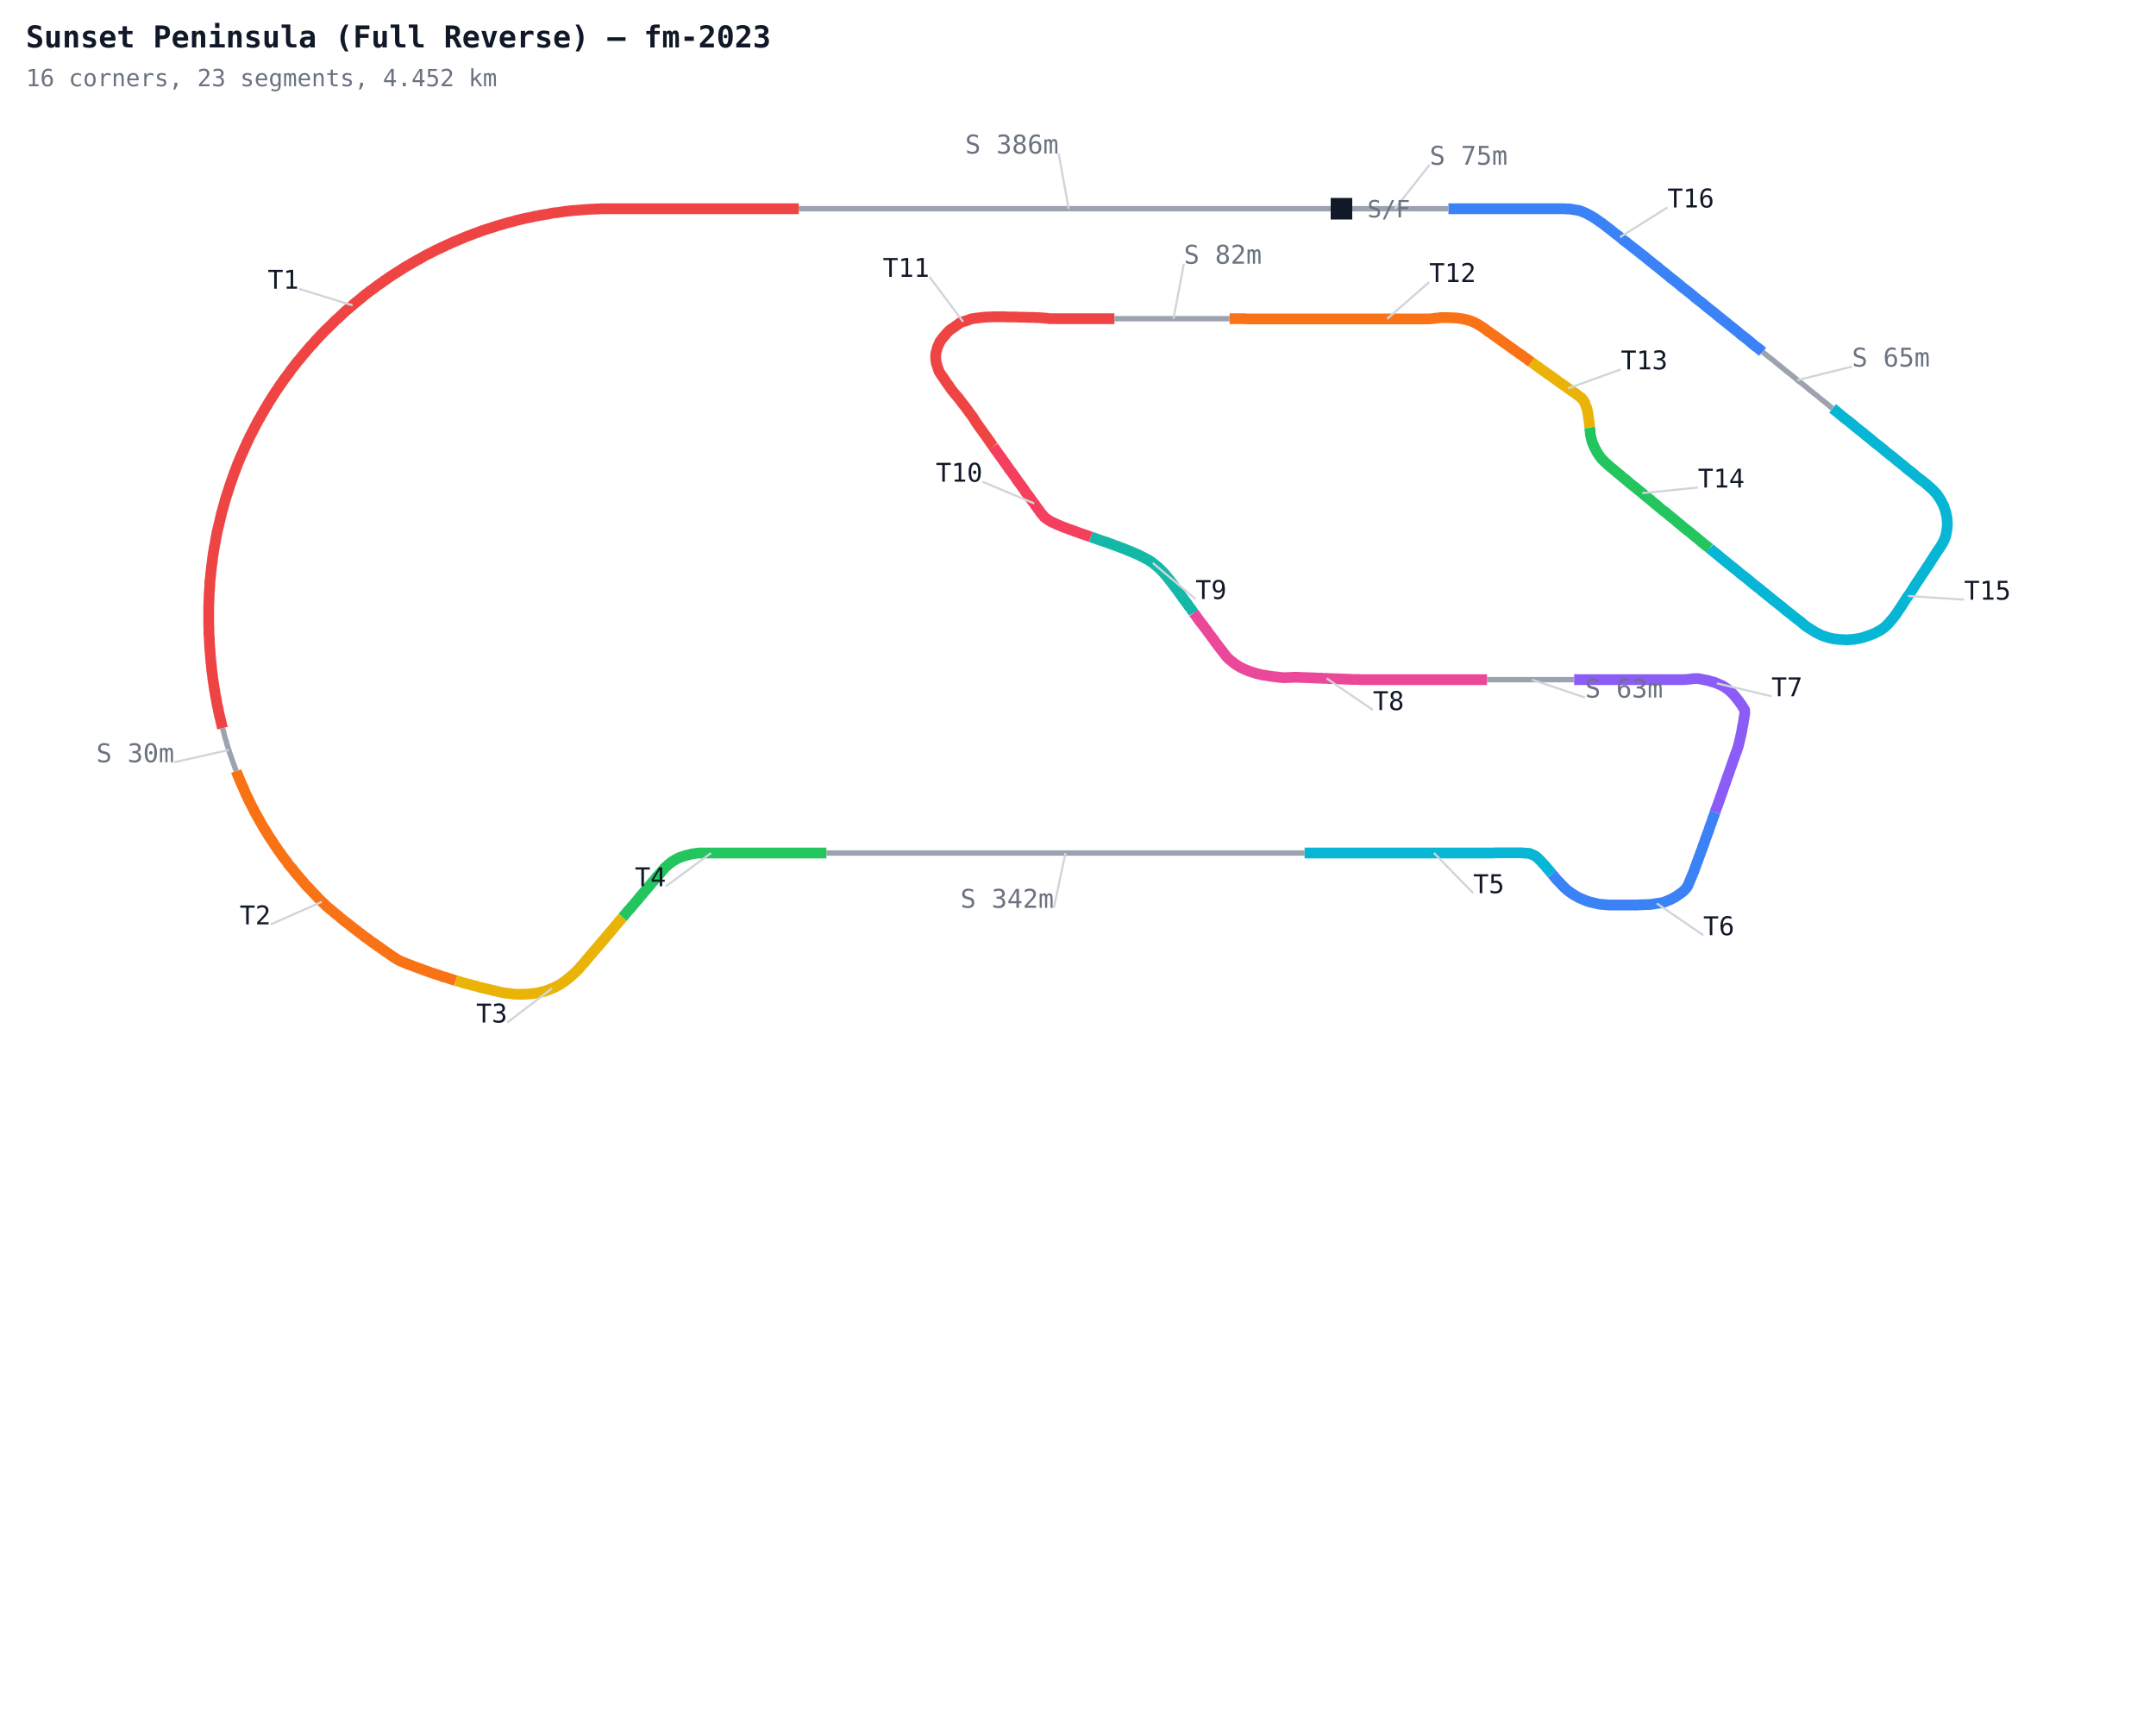
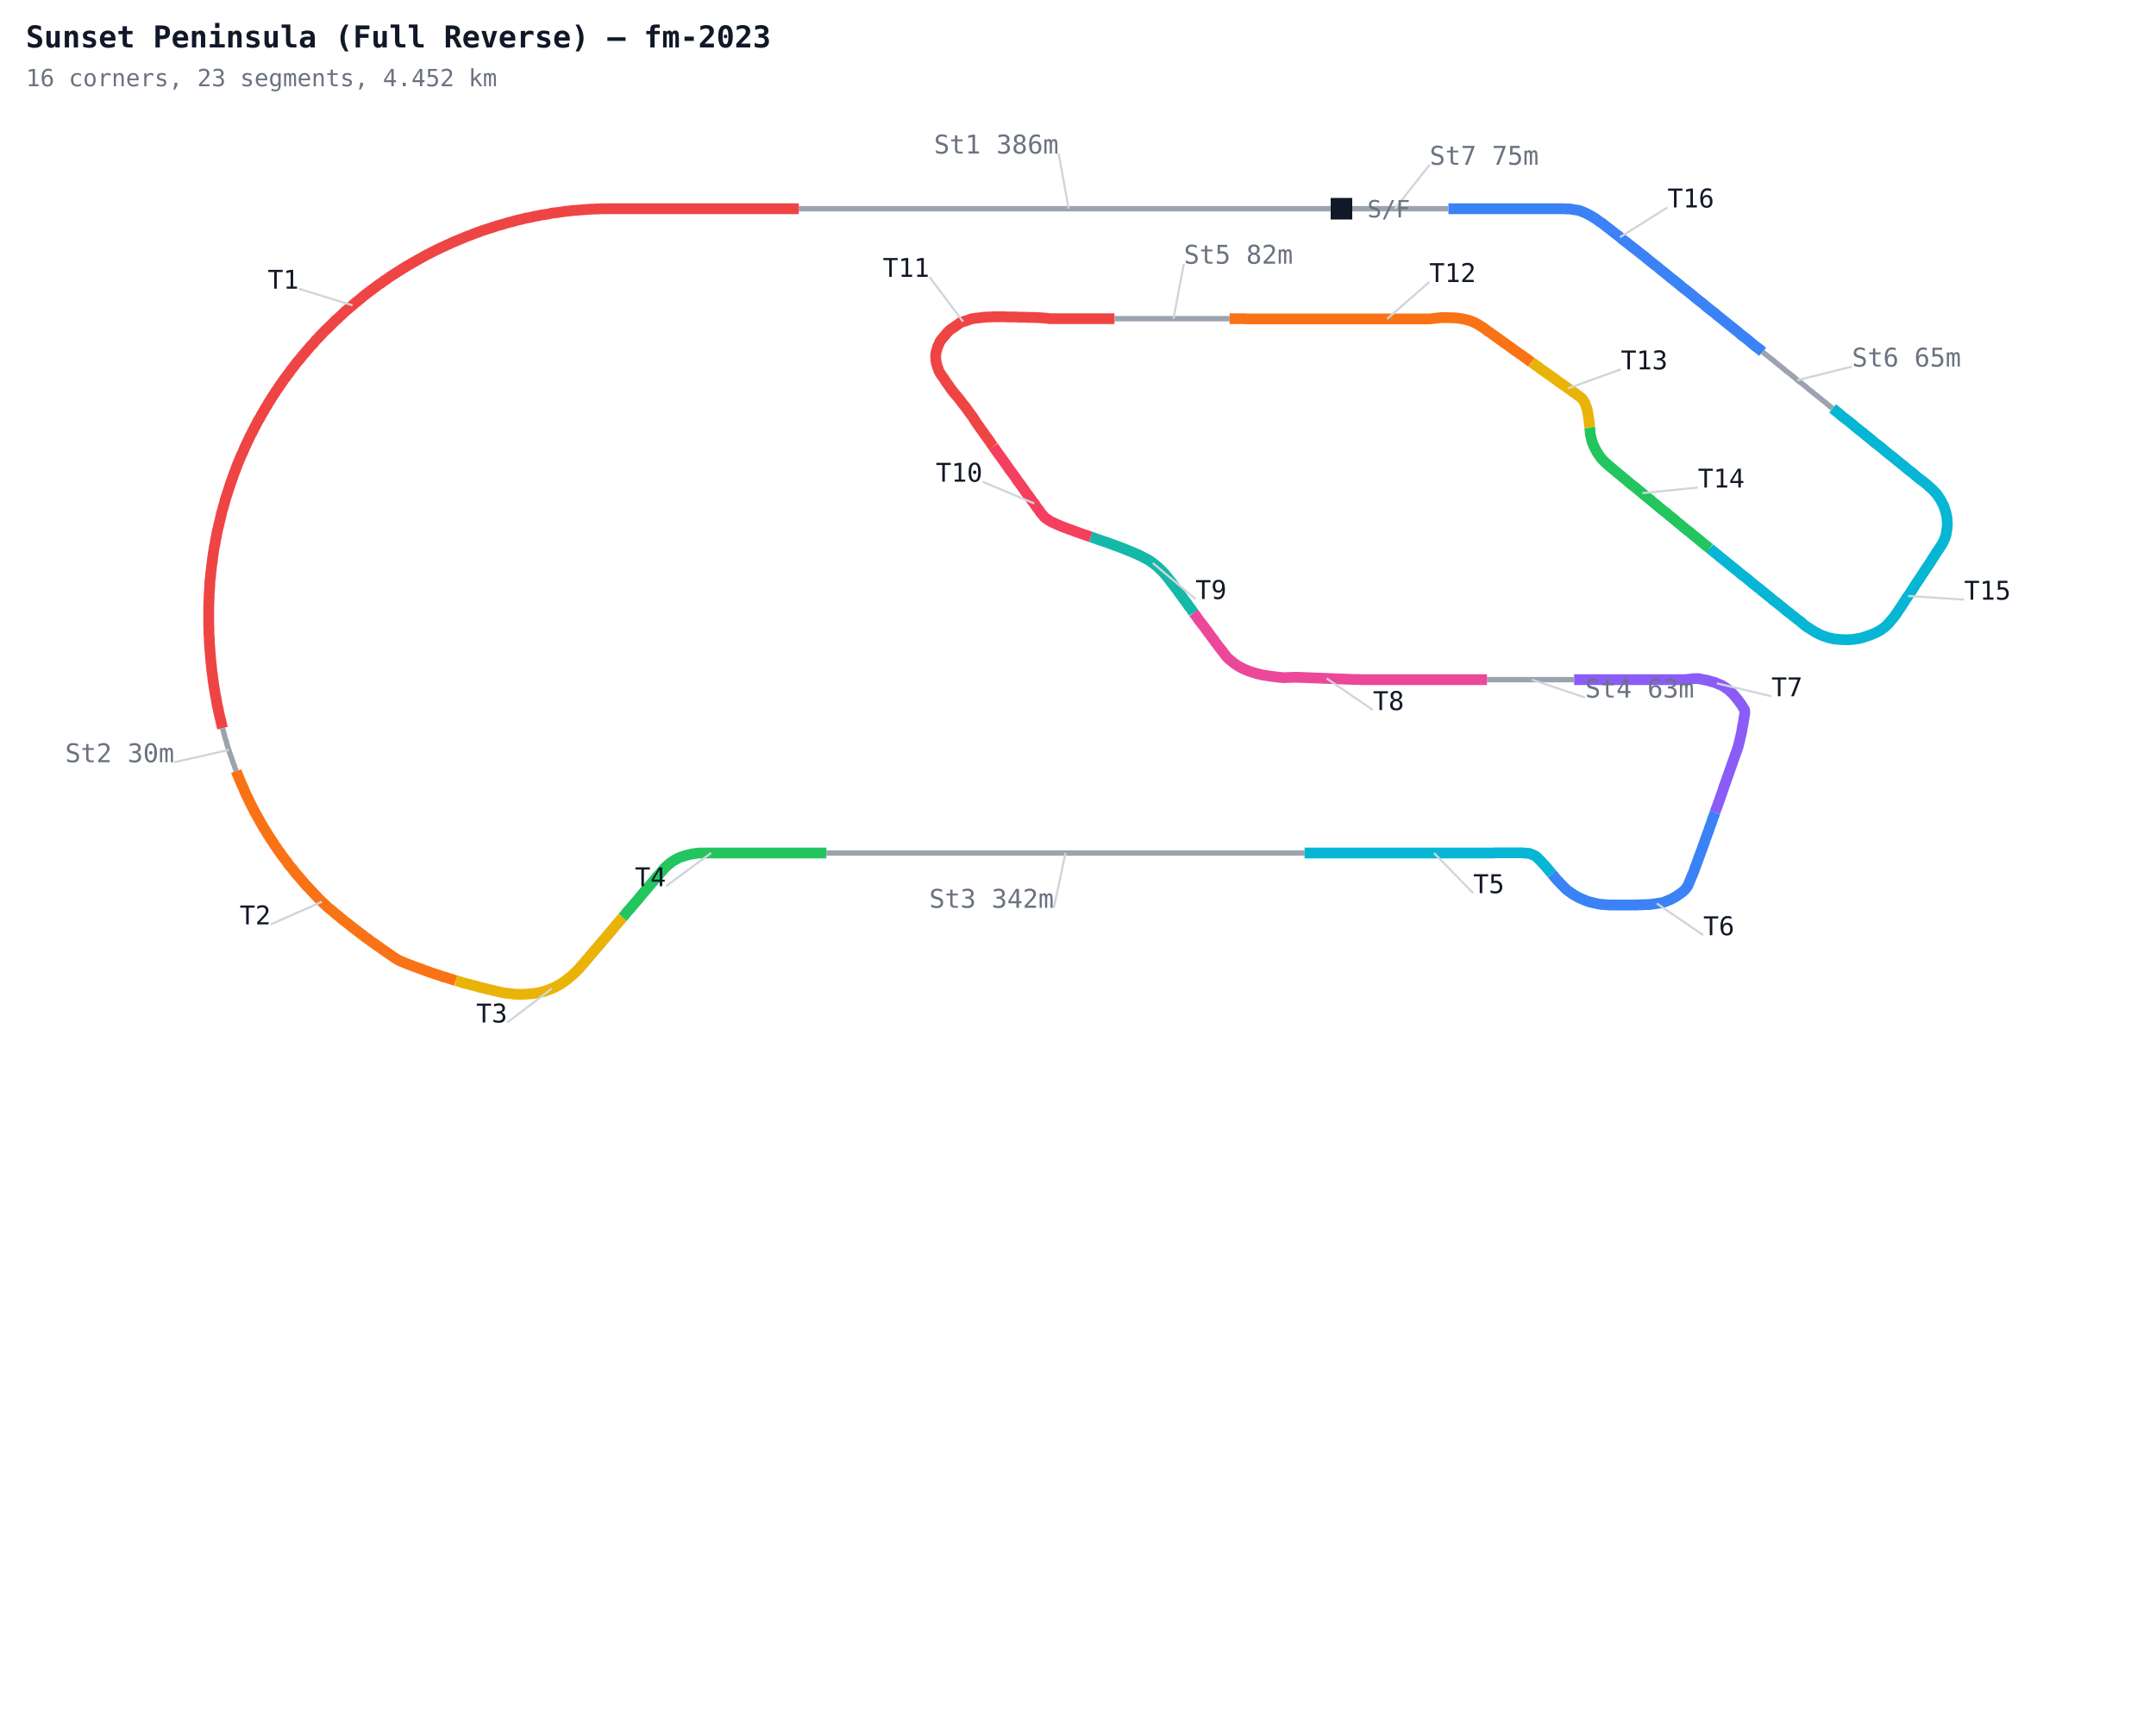
<svg xmlns="http://www.w3.org/2000/svg" width="1000" height="800" viewBox="0 0 1000 800">
  <defs>
    <style>
      .name { font-family: monospace; font-size: 12px; }
      .sector { font-family: monospace; font-size: 12px; fill: #7c3aed; font-weight: bold; }
      .title { font-family: monospace; font-size: 14px; fill: #111827; font-weight: bold; }
      .sub { font-family: monospace; font-size: 11px; fill: #6b7280; }
    </style>
  </defs>
  <rect width="1000" height="800" fill="#ffffff" />
  <polyline fill="none" stroke="#9ca3af" stroke-width="2.5" points="622.2,96.8 620.9,96.8 619.6,96.8 618.3,96.8 617.0,96.8 615.7,96.8 614.4,96.8 613.1,96.8 611.8,96.8 610.5,96.8 609.2,96.8 607.9,96.8 606.6,96.8 605.3,96.8 604.0,96.8 602.7,96.8 601.4,96.8 600.1,96.8 598.8,96.8 597.5,96.8 596.2,96.8 594.9,96.8 593.5,96.8 592.2,96.8 590.9,96.8 589.6,96.8 588.3,96.8 587.0,96.8 585.7,96.8 584.4,96.8 583.1,96.8 581.8,96.8 580.5,96.8 579.2,96.8 577.9,96.8 576.6,96.8 575.3,96.8 574.0,96.8 572.7,96.8 571.4,96.8 570.1,96.8 568.8,96.8 567.5,96.8 566.2,96.8 564.9,96.8 563.5,96.8 562.2,96.8 560.9,96.8 559.6,96.8 558.3,96.8 557.0,96.8 555.7,96.8 554.4,96.8 553.1,96.8 551.8,96.8 550.5,96.8 549.2,96.8 547.9,96.8 546.6,96.8 545.3,96.8 544.0,96.8 542.7,96.8 541.4,96.8 540.1,96.8 538.8,96.8 537.5,96.8 536.2,96.8 534.9,96.8 533.5,96.8 532.2,96.8 530.9,96.8 529.6,96.8 528.3,96.8 527.0,96.8 525.7,96.8 524.4,96.8 523.1,96.8 521.8,96.8 520.5,96.8 519.2,96.8 517.9,96.8 516.6,96.8 515.3,96.8 514.0,96.8 512.7,96.8 511.4,96.8 510.1,96.8 508.8,96.8 507.5,96.8 506.2,96.8 504.9,96.8 503.5,96.8 502.2,96.8 500.9,96.8 499.6,96.8 498.3,96.8 497.0,96.8 495.7,96.8 494.4,96.8 493.1,96.8 491.8,96.8 490.5,96.8 489.2,96.8 487.9,96.8 486.6,96.8 485.3,96.8 484.0,96.8 482.7,96.8 481.4,96.8 480.1,96.8 478.8,96.8 477.5,96.8 476.2,96.8 474.9,96.8 473.5,96.8 472.2,96.8 470.9,96.8 469.6,96.8 468.3,96.8 467.0,96.8 465.7,96.8 464.4,96.8 463.1,96.8 461.8,96.8 460.5,96.8 459.2,96.8 457.9,96.8 456.6,96.8 455.3,96.8 454.0,96.8 452.7,96.8 451.4,96.8 450.1,96.8 448.8,96.8 447.5,96.8 446.2,96.8 444.9,96.8 443.5,96.8 442.2,96.8 440.9,96.8 439.6,96.8 438.3,96.8 437.0,96.8 435.7,96.8 434.4,96.8 433.1,96.8 431.8,96.8 430.5,96.8 429.2,96.8 427.9,96.8 426.6,96.8 425.3,96.8 424.0,96.8 422.7,96.8 421.4,96.8 420.1,96.8 418.8,96.8 417.5,96.8 416.2,96.8 414.9,96.8 413.5,96.8 412.2,96.8 410.9,96.8 409.6,96.8 408.3,96.8 407.0,96.8 405.7,96.8 404.4,96.8 403.1,96.8 401.8,96.8 400.5,96.8 399.2,96.8 397.9,96.8 396.6,96.8 395.3,96.8 394.0,96.8 392.7,96.8 391.4,96.8 390.1,96.8 388.8,96.8 387.5,96.8 386.2,96.8 384.9,96.8 383.5,96.8 382.2,96.8 380.9,96.8 379.6,96.8 378.3,96.8 377.0,96.8 375.7,96.8 374.4,96.8 373.1,96.8 371.8,96.8 370.5,96.8" />
  <polyline fill="none" stroke="#ef4444" stroke-width="5" points="370.5,96.8 369.2,96.8 367.9,96.8 366.6,96.8 365.3,96.8 364.0,96.8 362.7,96.8 361.4,96.8 360.1,96.8 358.8,96.8 357.5,96.8 356.2,96.8 354.9,96.8 353.5,96.8 352.2,96.8 350.9,96.8 349.6,96.8 348.3,96.8 347.0,96.8 345.7,96.8 344.4,96.8 343.1,96.8 341.8,96.8 340.5,96.8 339.2,96.8 337.9,96.8 336.6,96.8 335.3,96.8 334.0,96.8 332.7,96.8 331.4,96.8 330.1,96.8 328.8,96.8 327.5,96.8 326.2,96.8 324.9,96.8 323.5,96.8 322.2,96.8 320.9,96.8 319.6,96.8 318.3,96.8 317.0,96.8 315.7,96.8 314.4,96.8 313.1,96.8 311.8,96.8 310.5,96.8 309.2,96.8 307.9,96.8 306.6,96.8 305.3,96.8 304.0,96.8 302.7,96.8 301.4,96.8 300.1,96.8 298.8,96.8 297.5,96.8 296.2,96.8 294.9,96.8 293.5,96.8 292.2,96.8 290.9,96.8 289.6,96.8 288.3,96.8 287.0,96.8 285.7,96.8 284.4,96.8 283.1,96.8 281.8,96.8 280.5,96.8 279.2,96.8 277.9,96.9 276.6,96.9 275.3,97.0 274.0,97.0 272.7,97.1 271.4,97.2 270.1,97.3 268.8,97.4 267.5,97.5 266.2,97.6 264.9,97.7 263.6,97.9 262.3,98.0 261.0,98.2 259.7,98.4 258.4,98.6 257.1,98.7 255.8,98.9 254.6,99.2 253.3,99.4 252.0,99.6 250.7,99.8 249.4,100.1 248.1,100.3 246.9,100.6 245.6,100.9 244.3,101.1 243.0,101.4 241.8,101.7 240.5,102.0 239.2,102.3 238.0,102.7 236.7,103.0 235.5,103.3 234.2,103.7 232.9,104.1 231.7,104.4 230.4,104.8 229.2,105.2 228.0,105.6 226.7,106.0 225.5,106.4 224.2,106.8 223.0,107.2 221.8,107.7 220.6,108.1 219.3,108.6 218.1,109.1 216.9,109.5 215.7,110.0 214.5,110.5 213.3,111.0 212.1,111.5 210.9,112.0 209.7,112.5 208.5,113.1 207.3,113.6 206.1,114.2 204.9,114.7 203.8,115.3 202.6,115.8 201.4,116.4 200.3,117.0 199.1,117.6 197.9,118.2 196.8,118.8 195.6,119.5 194.5,120.1 193.4,120.7 192.2,121.4 191.1,122.0 190.0,122.7 188.9,123.3 187.7,124.0 186.6,124.7 185.5,125.4 184.4,126.1 183.3,126.8 182.2,127.5 181.1,128.2 180.1,128.9 179.0,129.7 177.9,130.4 176.9,131.2 175.8,131.9 174.7,132.7 173.7,133.5 172.6,134.3 171.6,135.0 170.6,135.8 169.5,136.6 168.5,137.4 167.5,138.3 166.5,139.1 165.5,139.9 164.5,140.7 163.5,141.6 162.5,142.4 161.5,143.3 160.5,144.1 159.5,145.0 158.6,145.9 157.6,146.8 156.7,147.7 155.7,148.5 154.8,149.4 153.8,150.4 152.9,151.3 152.0,152.2 151.0,153.1 150.1,154.0 149.2,155.0 148.3,155.9 147.4,156.9 146.5,157.8 145.7,158.8 144.8,159.8 143.9,160.7 143.1,161.7 142.2,162.7 141.4,163.7 140.5,164.7 139.7,165.7 138.9,166.7 138.0,167.7 137.2,168.7 136.4,169.8 135.6,170.8 134.8,171.8 134.1,172.9 133.3,173.9 132.5,175.0 131.7,176.0 131.0,177.1 130.2,178.2 129.5,179.2 128.8,180.3 128.0,181.4 127.3,182.5 126.6,183.6 125.9,184.7 125.2,185.8 124.5,186.9 123.9,188.0 123.2,189.1 122.5,190.3 121.9,191.4 121.2,192.5 120.6,193.7 119.9,194.8 119.3,195.9 118.7,197.1 118.1,198.2 117.5,199.4 116.9,200.6 116.3,201.7 115.7,202.9 115.2,204.1 114.6,205.2 114.1,206.4 113.5,207.6 113.0,208.8 112.5,210.0 111.9,211.2 111.4,212.4 110.9,213.6 110.4,214.8 109.9,216.0 109.5,217.2 109.0,218.5 108.5,219.7 108.1,220.9 107.7,222.1 107.2,223.4 106.8,224.6 106.4,225.8 106.0,227.1 105.6,228.3 105.2,229.5 104.8,230.8 104.4,232.0 104.1,233.3 103.7,234.6 103.4,235.8 103.0,237.1 102.7,238.3 102.4,239.6 102.1,240.9 101.8,242.1 101.5,243.4 101.2,244.7 100.9,245.9 100.6,247.2 100.4,248.5 100.1,249.8 99.9,251.1 99.7,252.3 99.4,253.6 99.2,254.9 99.0,256.2 98.8,257.5 98.6,258.8 98.5,260.1 98.3,261.4 98.1,262.7 98.0,264.0 97.8,265.3 97.7,266.6 97.6,267.9 97.4,269.2 97.3,270.5 97.3,271.8 97.2,273.1 97.1,274.4 97.0,275.7 97.0,277.0 96.9,278.3 96.9,279.6 96.8,280.9 96.8,282.2 96.8,283.5 96.8,284.8 96.8,286.1 96.8,287.4 96.8,288.7 96.8,290.0 96.9,291.3 96.9,292.6 96.9,293.9 97.0,295.2 97.1,296.5 97.1,297.8 97.2,299.1 97.3,300.4 97.4,301.7 97.5,303.0 97.6,304.3 97.7,305.6 97.8,306.9 98.0,308.2 98.1,309.5 98.2,310.8 98.4,312.1 98.6,313.4 98.7,314.7 98.9,316.0 99.1,317.3 99.3,318.6 99.5,319.9 99.7,321.1 99.9,322.4 100.2,323.7 100.4,325.0 100.6,326.3 100.9,327.6 101.2,328.8 101.4,330.1 101.7,331.4 102.0,332.7 102.3,333.9 102.6,335.2 102.9,336.5 103.2,337.7" />
  <polyline fill="none" stroke="#9ca3af" stroke-width="2.5" points="103.2,337.7 103.6,339.0 103.9,340.2 104.2,341.5 104.6,342.8 105.0,344.0 105.3,345.3 105.7,346.5 106.1,347.8 106.5,349.0 106.9,350.2 107.4,351.5 107.8,352.7 108.2,353.9 108.7,355.2 109.1,356.4 109.6,357.6" />
  <polyline fill="none" stroke="#f97316" stroke-width="5" points="109.6,357.6 110.0,358.8 110.5,360.0 111.0,361.2 111.5,362.4 112.0,363.6 112.6,364.8 113.1,366.0 113.6,367.2 114.1,368.4 114.7,369.6 115.3,370.8 115.8,371.9 116.4,373.1 117.0,374.3 117.6,375.4 118.2,376.6 118.8,377.7 119.5,378.9 120.1,380.0 120.7,381.1 121.4,382.3 122.0,383.4 122.7,384.5 123.4,385.6 124.1,386.8 124.8,387.9 125.5,389.0 126.2,390.0 126.9,391.1 127.6,392.2 128.4,393.3 129.1,394.4 129.9,395.4 130.6,396.5 131.4,397.5 132.2,398.6 133.0,399.6 133.7,400.7 134.5,401.7 135.4,402.7 136.2,403.7 137.0,404.8 137.8,405.7 138.7,406.7 139.5,407.7 140.4,408.7 141.2,409.7 142.1,410.7 143.0,411.6 143.9,412.6 144.8,413.5 145.7,414.5 146.6,415.4 147.5,416.4 148.4,417.3 149.3,418.2 150.3,419.1 151.2,420.0 152.2,420.9 153.2,421.7 154.2,422.5 155.2,423.4 156.2,424.2 157.2,425.0 158.2,425.9 159.2,426.7 160.2,427.5 161.3,428.3 162.3,429.1 163.3,429.9 164.3,430.7 165.4,431.5 166.4,432.3 167.5,433.1 168.5,433.9 169.5,434.7 170.6,435.4 171.6,436.2 172.7,437.0 173.8,437.7 174.8,438.5 175.9,439.2 177.0,440.0 178.0,440.7 179.1,441.5 180.2,442.2 181.3,443.0 182.3,443.7 183.4,444.4 184.5,445.1 185.7,445.7 186.9,446.2 188.1,446.7 189.3,447.2 190.5,447.6 191.7,448.1 192.9,448.5 194.2,449.0 195.4,449.4 196.6,449.9 197.8,450.3 199.1,450.8 200.3,451.2 201.5,451.6 202.8,452.0 204.0,452.4 205.2,452.9 206.5,453.2 207.7,453.6 209.0,454.0 210.2,454.4 211.4,454.8" />
  <polyline fill="none" stroke="#eab308" stroke-width="5" points="211.4,454.8 212.7,455.1 213.9,455.5 215.2,455.9 216.4,456.2 217.7,456.5 219.0,456.9 220.2,457.2 221.5,457.5 222.7,457.9 224.0,458.2 225.3,458.5 226.5,458.8 227.8,459.1 229.1,459.4 230.3,459.7 231.6,460.0 232.9,460.3 234.2,460.5 235.5,460.7 236.8,460.8 238.1,461.0 239.4,461.1 240.7,461.1 242.0,461.1 243.3,461.1 244.6,461.0 245.9,460.9 247.2,460.8 248.5,460.6 249.8,460.4 251.0,460.1 252.3,459.8 253.5,459.4 254.8,458.9 256.0,458.4 257.2,457.9 258.3,457.3 259.5,456.7 260.6,456.0 261.6,455.3 262.7,454.5 263.7,453.7 264.7,452.9 265.7,452.0 266.7,451.1 267.6,450.2 268.5,449.3 269.3,448.3 270.2,447.3 271.1,446.3 271.9,445.3 272.8,444.3 273.6,443.3 274.5,442.3 275.3,441.3 276.1,440.4 277.0,439.4 277.8,438.4 278.7,437.4 279.5,436.4 280.4,435.4 281.2,434.4 282.1,433.4 282.9,432.4 283.8,431.4 284.6,430.4 285.4,429.4 286.3,428.4 287.1,427.4 288.0,426.4 288.8,425.4" />
  <polyline fill="none" stroke="#22c55e" stroke-width="5" points="288.8,425.4 289.7,424.4 290.5,423.4 291.3,422.4 292.2,421.5 293.0,420.5 293.9,419.5 294.7,418.5 295.6,417.5 296.4,416.5 297.2,415.5 298.1,414.5 298.9,413.5 299.8,412.5 300.6,411.5 301.5,410.5 302.3,409.5 303.2,408.5 304.0,407.5 304.8,406.5 305.7,405.6 306.5,404.6 307.4,403.6 308.2,402.6 309.2,401.7 310.2,400.8 311.2,400.0 312.2,399.3 313.4,398.6 314.5,398.0 315.7,397.5 317.0,397.1 318.2,396.7 319.5,396.4 320.7,396.1 322.0,395.9 323.3,395.7 324.6,395.6 325.9,395.6 327.2,395.6 328.5,395.6 329.8,395.6 331.1,395.6 332.5,395.6 333.8,395.6 335.1,395.6 336.4,395.6 337.7,395.6 339.0,395.6 340.3,395.6 341.6,395.6 342.9,395.6 344.2,395.6 345.5,395.6 346.8,395.6 348.1,395.6 349.4,395.6 350.7,395.6 352.0,395.6 353.3,395.6 354.6,395.6 355.9,395.6 357.2,395.6 358.5,395.6 359.8,395.6 361.1,395.6 362.5,395.6 363.8,395.6 365.1,395.6 366.4,395.6 367.7,395.6 369.0,395.6 370.3,395.6 371.6,395.6 372.9,395.6 374.2,395.6 375.5,395.6 376.8,395.6 378.1,395.6 379.4,395.6 380.7,395.6 382.0,395.6 383.3,395.6" />
  <polyline fill="none" stroke="#9ca3af" stroke-width="2.5" points="383.3,395.6 384.6,395.6 385.9,395.6 387.2,395.6 388.5,395.6 389.8,395.6 391.1,395.6 392.5,395.6 393.8,395.6 395.1,395.6 396.4,395.6 397.7,395.6 399.0,395.6 400.3,395.6 401.6,395.6 402.9,395.6 404.2,395.6 405.5,395.6 406.8,395.6 408.1,395.6 409.4,395.6 410.7,395.6 412.0,395.6 413.3,395.6 414.6,395.6 415.9,395.6 417.2,395.6 418.5,395.6 419.8,395.6 421.1,395.6 422.5,395.6 423.8,395.6 425.1,395.6 426.4,395.6 427.7,395.6 429.0,395.6 430.3,395.6 431.6,395.6 432.9,395.6 434.2,395.6 435.5,395.6 436.8,395.6 438.1,395.6 439.4,395.6 440.7,395.6 442.0,395.6 443.3,395.6 444.6,395.6 445.9,395.6 447.2,395.6 448.5,395.6 449.8,395.6 451.1,395.6 452.5,395.6 453.8,395.6 455.1,395.6 456.4,395.6 457.7,395.6 459.0,395.6 460.3,395.6 461.6,395.6 462.9,395.6 464.2,395.6 465.5,395.6 466.8,395.6 468.1,395.6 469.4,395.6 470.7,395.6 472.0,395.6 473.3,395.6 474.6,395.6 475.9,395.6 477.2,395.6 478.5,395.6 479.8,395.6 481.1,395.6 482.5,395.6 483.8,395.6 485.1,395.6 486.4,395.6 487.7,395.6 489.0,395.6 490.3,395.6 491.6,395.6 492.9,395.6 494.2,395.6 495.5,395.6 496.8,395.6 498.1,395.6 499.4,395.6 500.7,395.6 502.0,395.6 503.3,395.6 504.6,395.6 505.9,395.6 507.2,395.6 508.5,395.6 509.8,395.6 511.1,395.6 512.5,395.6 513.8,395.6 515.1,395.6 516.4,395.6 517.7,395.6 519.0,395.6 520.3,395.6 521.6,395.6 522.9,395.6 524.2,395.6 525.5,395.6 526.8,395.6 528.1,395.6 529.4,395.6 530.7,395.6 532.0,395.6 533.3,395.6 534.6,395.6 535.9,395.6 537.2,395.6 538.5,395.6 539.8,395.6 541.1,395.6 542.5,395.6 543.8,395.6 545.1,395.6 546.4,395.6 547.7,395.6 549.0,395.6 550.3,395.6 551.6,395.6 552.9,395.6 554.2,395.6 555.5,395.6 556.8,395.6 558.1,395.6 559.4,395.6 560.7,395.6 562.0,395.6 563.3,395.6 564.6,395.6 565.9,395.6 567.2,395.6 568.5,395.6 569.8,395.6 571.1,395.6 572.5,395.6 573.8,395.6 575.1,395.6 576.4,395.6 577.7,395.6 579.0,395.6 580.3,395.6 581.6,395.6 582.9,395.6 584.2,395.6 585.5,395.6 586.8,395.6 588.1,395.6 589.4,395.6 590.7,395.6 592.0,395.6 593.3,395.6 594.6,395.6 595.9,395.6 597.2,395.6 598.5,395.6 599.8,395.6 601.1,395.6 602.5,395.6 603.8,395.6 605.1,395.6" />
  <polyline fill="none" stroke="#06b6d4" stroke-width="5" points="605.1,395.6 606.4,395.6 607.7,395.6 609.0,395.6 610.3,395.6 611.6,395.6 612.9,395.6 614.2,395.6 615.5,395.6 616.8,395.6 618.1,395.6 619.4,395.6 620.7,395.6 622.0,395.6 623.3,395.6 624.6,395.6 625.9,395.6 627.2,395.6 628.5,395.6 629.8,395.6 631.1,395.6 632.5,395.6 633.8,395.6 635.1,395.6 636.4,395.6 637.7,395.6 639.0,395.6 640.3,395.6 641.6,395.6 642.9,395.6 644.2,395.6 645.5,395.6 646.8,395.6 648.1,395.6 649.4,395.6 650.7,395.6 652.0,395.6 653.3,395.6 654.6,395.6 655.9,395.6 657.2,395.6 658.5,395.6 659.8,395.6 661.1,395.6 662.5,395.6 663.8,395.6 665.1,395.6 666.4,395.6 667.7,395.6 669.0,395.6 670.3,395.6 671.6,395.6 672.9,395.6 674.2,395.6 675.5,395.6 676.8,395.6 678.1,395.6 679.4,395.6 680.7,395.6 682.0,395.6 683.3,395.6 684.6,395.6 685.9,395.6 687.2,395.6 688.5,395.6 689.8,395.6 691.1,395.6 692.5,395.6 693.8,395.5 695.1,395.5 696.4,395.5 697.7,395.5 699.0,395.5 700.3,395.5 701.6,395.5 702.9,395.5 704.2,395.5 705.5,395.5 706.8,395.6 708.1,395.7 709.4,395.8 710.6,396.3 711.8,396.8 712.9,397.6 713.8,398.5 714.7,399.4 715.6,400.4 716.5,401.3 717.3,402.3 718.2,403.3 719.0,404.3 719.8,405.3" />
  <polyline fill="none" stroke="#3b82f6" stroke-width="5" points="719.8,405.3 720.7,406.3 721.5,407.3 722.4,408.3 723.3,409.2 724.2,410.2 725.1,411.1 726.0,412.0 727.0,412.9 728.1,413.7 729.1,414.4 730.2,415.1 731.4,415.8 732.5,416.4 733.7,416.9 734.9,417.4 736.1,417.9 737.4,418.3 738.6,418.6 739.9,418.9 741.2,419.2 742.5,419.4 743.8,419.5 745.1,419.6 746.4,419.7 747.7,419.7 749.0,419.7 750.3,419.7 751.6,419.7 752.9,419.7 754.2,419.7 755.5,419.7 756.8,419.7 758.1,419.7 759.4,419.7 760.7,419.6 762.0,419.6 763.3,419.5 764.6,419.5 765.9,419.4 767.2,419.2 768.5,419.0 769.8,418.8 771.1,418.6 772.3,418.2 773.5,417.7 774.7,417.2 775.9,416.6 777.0,416.0 778.1,415.3 779.2,414.5 780.2,413.8 781.2,412.9 782.1,411.9 782.8,410.9 783.3,409.7 783.8,408.5 784.3,407.3 784.8,406.1 785.3,404.9 785.8,403.7 786.2,402.4 786.7,401.2 787.1,400.0 787.6,398.8 788.0,397.5 788.5,396.3 788.9,395.1 789.4,393.9 789.8,392.6 790.3,391.4 790.7,390.2 791.1,388.9 791.6,387.7 792.0,386.5 792.5,385.3 792.9,384.0 793.3,382.8 793.8,381.6 794.2,380.3 794.6,379.1 795.1,377.9 795.5,376.7" />
  <polyline fill="none" stroke="#8b5cf6" stroke-width="5" points="795.5,376.7 795.9,375.4 796.4,374.2 796.8,373.0 797.3,371.7 797.7,370.5 798.1,369.3 798.6,368.0 799.0,366.8 799.4,365.6 799.8,364.4 800.3,363.1 800.7,361.9 801.1,360.7 801.6,359.4 802.0,358.2 802.4,357.0 802.9,355.7 803.3,354.5 803.7,353.3 804.2,352.0 804.6,350.8 805.0,349.6 805.5,348.4 805.9,347.1 806.3,345.9 806.6,344.6 806.9,343.4 807.2,342.1 807.5,340.8 807.8,339.5 808.0,338.2 808.2,337.0 808.5,335.7 808.7,334.4 808.9,333.1 809.1,331.8 809.3,330.5 809.2,329.3 808.5,328.1 807.8,327.0 807.1,326.0 806.3,324.9 805.5,323.9 804.7,322.9 803.8,321.9 802.9,321.0 801.9,320.1 800.9,319.3 799.8,318.6 798.7,317.9 797.5,317.4 796.3,316.9 795.1,316.4 793.8,316.1 792.6,315.7 791.3,315.4 790.0,315.2 788.8,314.9 787.5,314.7 786.2,314.7 784.9,314.8 783.6,315.0 782.3,315.1 781.0,315.2 779.7,315.2 778.4,315.2 777.1,315.2 775.8,315.2 774.5,315.2 773.2,315.2 771.8,315.2 770.5,315.2 769.2,315.2 767.9,315.2 766.6,315.2 765.3,315.2 764.0,315.2 762.7,315.2 761.4,315.2 760.1,315.2 758.8,315.2 757.5,315.2 756.2,315.2 754.9,315.2 753.6,315.2 752.3,315.2 751.0,315.2 749.7,315.2 748.4,315.2 747.1,315.2 745.8,315.2 744.5,315.2 743.2,315.2 741.8,315.2 740.5,315.2 739.2,315.2 737.9,315.2 736.6,315.2 735.3,315.2 734.0,315.2 732.7,315.2 731.4,315.2 730.1,315.2" />
  <polyline fill="none" stroke="#9ca3af" stroke-width="2.5" points="730.1,315.2 728.8,315.2 727.5,315.2 726.2,315.2 724.9,315.2 723.6,315.2 722.3,315.2 721.0,315.2 719.7,315.2 718.4,315.2 717.1,315.2 715.8,315.2 714.5,315.2 713.2,315.2 711.8,315.2 710.5,315.2 709.2,315.2 707.9,315.2 706.6,315.2 705.3,315.2 704.0,315.2 702.7,315.2 701.4,315.2 700.1,315.2 698.8,315.2 697.5,315.2 696.2,315.2 694.9,315.2 693.6,315.2 692.3,315.2 691.0,315.2 689.7,315.2" />
  <polyline fill="none" stroke="#ec4899" stroke-width="5" points="689.7,315.2 688.4,315.2 687.1,315.2 685.8,315.2 684.5,315.2 683.2,315.2 681.8,315.2 680.5,315.2 679.2,315.2 677.9,315.2 676.6,315.2 675.3,315.2 674.0,315.2 672.7,315.2 671.4,315.2 670.1,315.2 668.8,315.2 667.5,315.2 666.2,315.2 664.9,315.2 663.6,315.2 662.3,315.2 661.0,315.2 659.7,315.2 658.4,315.2 657.1,315.2 655.8,315.2 654.5,315.2 653.2,315.2 651.8,315.2 650.5,315.2 649.2,315.2 647.9,315.2 646.6,315.2 645.3,315.2 644.0,315.2 642.7,315.2 641.4,315.2 640.1,315.2 638.8,315.2 637.5,315.2 636.2,315.2 634.9,315.2 633.6,315.2 632.3,315.2 631.0,315.2 629.7,315.1 628.4,315.1 627.1,315.1 625.8,315.0 624.5,315.0 623.2,314.9 621.9,314.9 620.6,314.8 619.2,314.8 617.9,314.7 616.6,314.7 615.3,314.6 614.0,314.6 612.7,314.5 611.4,314.5 610.1,314.4 608.8,314.4 607.5,314.3 606.2,314.3 604.9,314.2 603.6,314.2 602.3,314.1 601.0,314.1 599.7,314.1 598.4,314.2 597.1,314.2 595.8,314.3 594.5,314.2 593.2,314.1 591.9,313.9 590.6,313.8 589.3,313.6 588.0,313.4 586.7,313.2 585.4,313.0 584.2,312.7 582.9,312.4 581.7,312.0 580.4,311.6 579.2,311.2 578.0,310.7 576.8,310.2 575.6,309.6 574.5,309.0 573.4,308.3 572.3,307.5 571.3,306.7 570.3,305.9 569.3,305.0 568.5,304.0 567.7,303.0 566.9,301.9 566.1,300.9 565.3,299.9 564.5,298.8 563.7,297.8 563.0,296.7 562.2,295.7 561.4,294.6 560.6,293.6 559.9,292.5 559.1,291.5 558.3,290.4 557.5,289.4 556.7,288.4 555.9,287.3 555.2,286.3 554.4,285.2 553.6,284.2" />
  <polyline fill="none" stroke="#14b8a6" stroke-width="5" points="553.6,284.2 552.9,283.1 552.1,282.0 551.3,281.0 550.6,279.9 549.8,278.9 549.0,277.8 548.3,276.8 547.5,275.7 546.7,274.6 546.0,273.6 545.2,272.6 544.4,271.5 543.6,270.5 542.8,269.4 542.0,268.4 541.2,267.4 540.4,266.4 539.5,265.4 538.6,264.5 537.7,263.6 536.7,262.7 535.7,261.9 534.7,261.1 533.6,260.3 532.5,259.6 531.3,259.0 530.2,258.4 529.0,257.8 527.8,257.2 526.6,256.7 525.5,256.2 524.3,255.7 523.0,255.2 521.8,254.7 520.6,254.2 519.4,253.8 518.2,253.3 517.0,252.9 515.7,252.4 514.5,252.0 513.3,251.5 512.0,251.1 510.8,250.7 509.6,250.3 508.3,249.8 507.1,249.4 505.9,249.0" />
  <polyline fill="none" stroke="#f43f5e" stroke-width="5" points="505.9,249.0 504.6,248.5 503.4,248.1 502.2,247.7 501.0,247.3 499.7,246.8 498.5,246.4 497.3,245.9 496.0,245.5 494.8,245.0 493.6,244.6 492.4,244.1 491.2,243.6 490.0,243.1 488.8,242.5 487.6,242.0 486.5,241.3 485.4,240.6 484.4,239.8 483.6,238.8 482.7,237.8 482.0,236.7 481.2,235.7 480.4,234.6 479.7,233.5 478.9,232.5 478.1,231.4 477.4,230.4 476.6,229.3 475.8,228.3 475.1,227.2 474.3,226.1 473.6,225.1 472.8,224.0 472.0,223.0 471.3,221.9 470.5,220.8 469.8,219.8 469.0,218.7 468.2,217.7 467.5,216.6 466.7,215.5 466.0,214.5 465.2,213.4 464.5,212.4 463.7,211.3 462.9,210.2 462.2,209.2 461.4,208.1 460.7,207.0" />
  <polyline fill="none" stroke="#ef4444" stroke-width="5" points="460.7,207.0 459.9,206.0 459.2,204.9 458.4,203.8 457.7,202.8 456.9,201.7 456.2,200.7 455.4,199.6 454.6,198.5 453.9,197.5 453.1,196.4 452.4,195.3 451.7,194.2 451.0,193.1 450.2,192.1 449.4,191.0 448.7,190.0 447.9,188.9 447.1,187.9 446.3,186.9 445.5,185.8 444.7,184.8 443.9,183.8 443.0,182.8 442.2,181.8 441.4,180.8 440.6,179.7 439.9,178.6 439.1,177.6 438.4,176.5 437.7,175.4 436.9,174.3 436.2,173.3 435.5,172.1 435.1,170.9 434.7,169.7 434.3,168.4 434.1,167.2 434.0,165.8 434.0,164.5 434.2,163.3 434.6,162.0 434.9,160.8 435.5,159.6 436.0,158.4 436.8,157.3 437.6,156.3 438.5,155.3 439.3,154.3 440.2,153.4 441.2,152.6 442.3,151.9 443.4,151.1 444.4,150.4 445.5,149.6 446.7,149.2 448.0,148.8 449.2,148.4 450.4,147.9 451.7,147.7 453.0,147.5 454.3,147.4 455.6,147.2 456.9,147.1 458.2,147.0 459.5,147.0 460.8,146.9 462.1,146.9 463.4,146.9 464.7,146.9 466.0,146.9 467.3,147.0 468.6,147.0 469.9,147.0 471.2,147.0 472.5,147.1 473.8,147.1 475.1,147.1 476.5,147.2 477.8,147.2 479.1,147.2 480.4,147.3 481.7,147.3 483.0,147.4 484.3,147.5 485.6,147.6 486.9,147.8 488.2,147.8 489.5,147.8 490.8,147.8 492.1,147.8 493.4,147.8 494.7,147.8 496.0,147.8 497.3,147.8 498.6,147.8 499.9,147.8 501.2,147.8 502.5,147.8 503.8,147.8 505.1,147.8 506.4,147.8 507.7,147.8 509.0,147.8 510.3,147.8 511.6,147.8 513.0,147.8 514.3,147.8 515.6,147.8 516.9,147.8" />
  <polyline fill="none" stroke="#9ca3af" stroke-width="2.5" points="516.9,147.8 518.2,147.8 519.5,147.8 520.8,147.8 522.1,147.8 523.4,147.8 524.7,147.8 526.0,147.8 527.3,147.8 528.6,147.8 529.9,147.8 531.2,147.8 532.5,147.8 533.8,147.8 535.1,147.8 536.4,147.8 537.7,147.8 539.0,147.8 540.3,147.8 541.6,147.8 543.0,147.8 544.3,147.8 545.6,147.8 546.9,147.8 548.2,147.8 549.5,147.8 550.8,147.8 552.1,147.8 553.4,147.8 554.7,147.8 556.0,147.8 557.3,147.8 558.6,147.8 559.9,147.8 561.2,147.8 562.5,147.8 563.8,147.8 565.1,147.8 566.4,147.8 567.7,147.8 569.0,147.8 570.3,147.8" />
  <polyline fill="none" stroke="#f97316" stroke-width="5" points="570.3,147.8 571.6,147.8 573.0,147.8 574.3,147.8 575.6,147.8 576.9,147.8 578.2,147.9 579.5,147.9 580.8,147.9 582.1,147.9 583.4,147.9 584.7,147.9 586.0,147.9 587.3,147.9 588.6,147.9 589.9,147.9 591.2,147.9 592.5,147.9 593.8,147.9 595.1,147.9 596.4,147.9 597.7,147.9 599.0,147.9 600.3,147.9 601.6,147.9 603.0,147.9 604.3,147.9 605.6,147.9 606.9,147.9 608.2,147.9 609.5,147.9 610.8,147.9 612.1,147.9 613.4,147.9 614.7,147.9 616.0,147.9 617.3,147.9 618.6,147.9 619.9,147.9 621.2,147.9 622.5,147.9 623.8,147.9 625.1,147.9 626.4,147.9 627.7,147.9 629.0,147.9 630.3,147.9 631.6,147.9 633.0,147.9 634.3,147.9 635.6,147.9 636.9,147.9 638.2,147.9 639.5,147.9 640.8,147.9 642.1,147.9 643.4,147.9 644.7,147.9 646.0,147.9 647.3,147.9 648.6,147.9 649.9,147.9 651.2,147.9 652.5,147.9 653.8,147.9 655.1,147.9 656.4,147.9 657.7,147.9 659.0,147.9 660.3,147.9 661.6,147.9 663.0,147.9 664.2,147.8 665.5,147.6 666.8,147.5 668.1,147.3 669.4,147.3 670.7,147.3 672.0,147.3 673.3,147.4 674.6,147.4 675.9,147.5 677.2,147.7 678.5,147.9 679.8,148.2 681.1,148.5 682.3,148.9 683.5,149.4 684.7,150.0 685.8,150.6 686.9,151.3 688.0,152.0 689.1,152.8 690.1,153.6 691.2,154.3 692.3,155.1 693.3,155.8 694.4,156.6 695.4,157.3 696.5,158.1 697.6,158.9 698.6,159.6 699.7,160.4 700.7,161.1 701.8,161.9 702.9,162.7 703.9,163.4 705.0,164.2 706.1,164.9 707.1,165.7 708.2,166.4 709.2,167.2 710.3,168.0" />
  <polyline fill="none" stroke="#eab308" stroke-width="5" points="710.3,168.0 711.4,168.7 712.4,169.5 713.5,170.2 714.5,171.0 715.6,171.8 716.7,172.5 717.7,173.3 718.8,174.0 719.9,174.8 720.9,175.5 722.0,176.3 723.0,177.1 724.1,177.8 725.2,178.6 726.2,179.3 727.3,180.1 728.3,180.8 729.4,181.6 730.5,182.3 731.5,183.1 732.6,183.9 733.6,184.7 734.4,185.7 735.1,186.8 735.5,188.1 736.0,189.3 736.3,190.5 736.5,191.8 736.7,193.1 736.9,194.4 737.1,195.7 737.2,197.0 737.3,198.3" />
  <polyline fill="none" stroke="#22c55e" stroke-width="5" points="737.3,198.3 737.5,199.6 737.6,200.9 737.8,202.2 738.1,203.5 738.4,204.7 738.9,206.0 739.4,207.2 740.0,208.3 740.6,209.5 741.3,210.6 742.0,211.6 742.8,212.7 743.7,213.6 744.6,214.5 745.6,215.4 746.6,216.3 747.6,217.1 748.6,217.9 749.6,218.8 750.6,219.6 751.6,220.4 752.6,221.3 753.6,222.1 754.6,222.9 755.6,223.8 756.6,224.6 757.6,225.4 758.7,226.2 759.7,227.1 760.7,227.9 761.7,228.7 762.7,229.6 763.7,230.4 764.7,231.2 765.7,232.0 766.7,232.9 767.7,233.7 768.7,234.5 769.7,235.4 770.7,236.2 771.7,237.0 772.8,237.8 773.8,238.7 774.8,239.5 775.8,240.3 776.8,241.1 777.8,242.0 778.8,242.8 779.8,243.6 780.8,244.5 781.8,245.3 782.8,246.1 783.9,246.9 784.9,247.8 785.9,248.6 786.9,249.4 787.9,250.2 788.9,251.1 789.9,251.9 790.9,252.7 791.9,253.5 793.0,254.3" />
  <polyline fill="none" stroke="#06b6d4" stroke-width="5" points="793.0,254.3 794.0,255.2 795.0,256.0 796.0,256.8 797.0,257.6 798.0,258.5 799.0,259.3 800.0,260.1 801.0,260.9 802.1,261.8 803.1,262.6 804.1,263.4 805.1,264.2 806.1,265.0 807.1,265.9 808.1,266.7 809.2,267.5 810.2,268.3 811.2,269.1 812.2,270.0 813.2,270.8 814.2,271.6 815.2,272.4 816.3,273.2 817.3,274.1 818.3,274.9 819.3,275.7 820.3,276.5 821.3,277.3 822.3,278.2 823.4,279.0 824.4,279.8 825.4,280.6 826.4,281.4 827.4,282.2 828.4,283.1 829.5,283.9 830.5,284.7 831.5,285.5 832.5,286.3 833.5,287.1 834.6,287.9 835.6,288.7 836.6,289.6 837.6,290.4 838.7,291.1 839.8,291.8 840.9,292.5 842.0,293.2 843.2,293.8 844.4,294.4 845.6,294.9 846.8,295.3 848.0,295.7 849.3,296.0 850.6,296.3 851.9,296.4 853.2,296.6 854.5,296.6 855.8,296.7 857.1,296.7 858.4,296.6 859.7,296.5 861.0,296.3 862.3,296.1 863.5,295.8 864.8,295.4 866.0,295.0 867.2,294.6 868.5,294.1 869.7,293.6 870.8,293.0 872.0,292.4 873.0,291.7 874.1,290.9 875.1,290.0 876.0,289.1 876.8,288.1 877.7,287.1 878.5,286.1 879.3,285.0 880.0,284.0 880.7,282.9 881.5,281.8 882.2,280.7 882.9,279.6 883.6,278.5 884.3,277.4 885.0,276.4 885.8,275.3 886.5,274.2 887.2,273.1 887.9,272.0 888.6,270.9 889.3,269.8 890.1,268.7 890.8,267.6 891.5,266.5 892.2,265.5 892.9,264.4 893.6,263.3 894.4,262.2 895.1,261.1 895.8,260.0 896.5,258.9 897.2,257.8 897.9,256.7 898.6,255.6 899.4,254.5 900.1,253.4 900.8,252.3 901.4,251.2 901.9,250.0 902.4,248.8 902.7,247.5 902.9,246.2 903.1,245.0 903.2,243.7 903.2,242.4 903.1,241.0 903.0,239.8 902.7,238.5 902.4,237.2 902.0,236.0 901.6,234.7 901.0,233.6 900.4,232.4 899.8,231.3 899.0,230.2 898.3,229.1 897.4,228.2 896.5,227.2 895.5,226.3 894.6,225.5 893.6,224.6 892.6,223.8 891.6,223.0 890.5,222.2 889.5,221.4 888.5,220.6 887.5,219.7 886.5,218.9 885.4,218.1 884.4,217.3 883.4,216.4 882.4,215.6 881.4,214.8 880.4,214.0 879.4,213.2 878.4,212.3 877.3,211.5 876.3,210.7 875.3,209.9 874.3,209.1 873.3,208.2 872.3,207.4 871.3,206.6 870.2,205.8 869.2,205.0 868.2,204.1 867.2,203.3 866.2,202.5 865.2,201.7 864.2,200.8 863.1,200.0 862.1,199.2 861.1,198.4 860.1,197.6 859.1,196.7 858.1,195.9 857.1,195.1 856.0,194.3 855.0,193.5 854.0,192.7 853.0,191.8 852.0,191.0 851.0,190.2 850.0,189.4" />
  <polyline fill="none" stroke="#9ca3af" stroke-width="2.5" points="850.0,189.4 848.9,188.6 847.9,187.7 846.9,186.9 845.9,186.1 844.9,185.3 843.9,184.5 842.9,183.6 841.8,182.8 840.8,182.0 839.8,181.2 838.8,180.4 837.8,179.5 836.8,178.7 835.8,177.9 834.7,177.1 833.7,176.3 832.7,175.4 831.7,174.6 830.7,173.8 829.7,173.0 828.6,172.2 827.6,171.3 826.6,170.5 825.6,169.7 824.6,168.9 823.6,168.1 822.6,167.2 821.5,166.4 820.5,165.6 819.5,164.8 818.5,164.0 817.5,163.2" />
  <polyline fill="none" stroke="#3b82f6" stroke-width="5" points="817.5,163.2 816.5,162.3 815.5,161.5 814.4,160.7 813.4,159.9 812.4,159.1 811.4,158.2 810.4,157.4 809.4,156.6 808.3,155.8 807.3,155.0 806.3,154.1 805.3,153.3 804.3,152.5 803.3,151.7 802.3,150.9 801.2,150.0 800.2,149.2 799.2,148.4 798.2,147.6 797.2,146.8 796.2,146.0 795.2,145.1 794.1,144.3 793.1,143.5 792.1,142.7 791.1,141.9 790.1,141.0 789.1,140.2 788.0,139.4 787.0,138.6 786.0,137.8 785.0,136.9 784.0,136.1 783.0,135.3 782.0,134.5 780.9,133.7 779.9,132.9 778.9,132.0 777.9,131.2 776.9,130.4 775.9,129.6 774.8,128.8 773.8,127.9 772.8,127.1 771.8,126.3 770.8,125.5 769.8,124.7 768.8,123.8 767.7,123.0 766.7,122.2 765.7,121.4 764.7,120.6 763.7,119.8 762.7,118.9 761.6,118.1 760.6,117.3 759.6,116.5 758.6,115.7 757.5,114.9 756.5,114.1 755.5,113.3 754.5,112.5 753.4,111.7 752.4,110.9 751.4,110.0 750.4,109.2 749.3,108.4 748.3,107.6 747.3,106.8 746.3,106.0 745.2,105.2 744.2,104.4 743.2,103.6 742.1,102.9 741.0,102.1 740.0,101.4 738.9,100.7 737.7,100.0 736.6,99.4 735.4,98.8 734.2,98.3 733.0,97.8 731.8,97.5 730.5,97.3 729.2,97.1 727.9,96.9 726.6,96.9 725.3,96.8 724.0,96.8 722.7,96.8 721.4,96.8 720.1,96.8 718.8,96.8 717.5,96.8 716.2,96.8 714.9,96.8 713.5,96.8 712.2,96.8 710.9,96.8 709.6,96.8 708.3,96.8 707.0,96.8 705.7,96.8 704.4,96.8 703.1,96.8 701.8,96.8 700.5,96.8 699.2,96.8 697.9,96.8 696.6,96.8 695.3,96.8 694.0,96.8 692.7,96.8 691.4,96.8 690.1,96.8 688.8,96.8 687.5,96.8 686.2,96.8 684.9,96.8 683.5,96.8 682.2,96.8 680.9,96.8 679.6,96.8 678.3,96.8 677.0,96.8 675.7,96.8 674.4,96.8 673.1,96.8 671.8,96.8" />
  <polyline fill="none" stroke="#9ca3af" stroke-width="2.5" points="671.8,96.8 670.5,96.8 669.2,96.8 667.9,96.8 666.6,96.8 665.3,96.8 664.0,96.8 662.7,96.8 661.4,96.8 660.1,96.8 658.8,96.8 657.5,96.8 656.2,96.8 654.9,96.8 653.5,96.8 652.2,96.8 650.9,96.8 649.6,96.8 648.3,96.8 647.0,96.8 645.7,96.8 644.4,96.8 643.1,96.8 641.8,96.8 640.5,96.8 639.2,96.8 637.9,96.8 636.6,96.8 635.3,96.8 634.0,96.8 632.7,96.8 631.4,96.8 630.1,96.8 628.8,96.8 627.5,96.8 626.2,96.8 624.9,96.8 623.5,96.8" />
  <line x1="495.7" y1="96.8" x2="491.0" y2="71.2" stroke="#d1d5db" stroke-width="1" />
-   <text x="491.0" y="71.2" text-anchor="end" class="name" fill="#6b7280">S 386m</text>
+   <text x="491.0" y="71.2" text-anchor="end" class="name" fill="#6b7280">St1 386m</text>
  <line x1="163.5" y1="141.6" x2="138.6" y2="133.9" stroke="#d1d5db" stroke-width="1" />
  <text x="138.6" y="133.9" text-anchor="end" class="name" fill="#111827">T1</text>
  <line x1="106.1" y1="347.8" x2="80.8" y2="353.5" stroke="#d1d5db" stroke-width="1" />
-   <text x="80.8" y="353.5" text-anchor="end" class="name" fill="#6b7280">S 30m</text>
+   <text x="80.8" y="353.5" text-anchor="end" class="name" fill="#6b7280">St2 30m</text>
  <line x1="149.3" y1="418.2" x2="125.6" y2="428.7" stroke="#d1d5db" stroke-width="1" />
  <text x="125.6" y="428.7" text-anchor="end" class="name" fill="#111827">T2</text>
  <line x1="256.0" y1="458.4" x2="235.3" y2="474.2" stroke="#d1d5db" stroke-width="1" />
  <text x="235.3" y="474.2" text-anchor="end" class="name" fill="#111827">T3</text>
  <line x1="329.8" y1="395.6" x2="308.9" y2="411.0" stroke="#d1d5db" stroke-width="1" />
  <text x="308.9" y="411.0" text-anchor="end" class="name" fill="#111827">T4</text>
  <line x1="494.2" y1="395.6" x2="488.8" y2="421.0" stroke="#d1d5db" stroke-width="1" />
-   <text x="488.8" y="421.0" text-anchor="end" class="name" fill="#6b7280">S 342m</text>
+   <text x="488.8" y="421.0" text-anchor="end" class="name" fill="#6b7280">St3 342m</text>
  <line x1="665.1" y1="395.6" x2="683.3" y2="414.2" stroke="#d1d5db" stroke-width="1" />
  <text x="683.3" y="414.2" text-anchor="start" class="name" fill="#111827">T5</text>
  <line x1="768.5" y1="419.0" x2="790.0" y2="433.7" stroke="#d1d5db" stroke-width="1" />
  <text x="790.0" y="433.7" text-anchor="start" class="name" fill="#111827">T6</text>
  <line x1="796.3" y1="316.9" x2="821.6" y2="322.9" stroke="#d1d5db" stroke-width="1" />
  <text x="821.6" y="322.9" text-anchor="start" class="name" fill="#111827">T7</text>
  <line x1="710.5" y1="315.2" x2="735.2" y2="323.5" stroke="#d1d5db" stroke-width="1" />
-   <text x="735.2" y="323.5" text-anchor="start" class="name" fill="#6b7280">S 63m</text>
+   <text x="735.2" y="323.5" text-anchor="start" class="name" fill="#6b7280">St4 63m</text>
  <line x1="615.3" y1="314.6" x2="636.8" y2="329.3" stroke="#d1d5db" stroke-width="1" />
  <text x="636.8" y="329.3" text-anchor="start" class="name" fill="#111827">T8</text>
  <line x1="534.7" y1="261.1" x2="554.5" y2="277.8" stroke="#d1d5db" stroke-width="1" />
  <text x="554.5" y="277.8" text-anchor="start" class="name" fill="#111827">T9</text>
  <line x1="479.7" y1="233.5" x2="455.7" y2="223.4" stroke="#d1d5db" stroke-width="1" />
  <text x="455.7" y="223.4" text-anchor="end" class="name" fill="#111827">T10</text>
  <line x1="446.7" y1="149.2" x2="431.1" y2="128.4" stroke="#d1d5db" stroke-width="1" />
  <text x="431.1" y="128.4" text-anchor="end" class="name" fill="#111827">T11</text>
  <line x1="544.3" y1="147.8" x2="549.1" y2="122.3" stroke="#d1d5db" stroke-width="1" />
-   <text x="549.1" y="122.3" text-anchor="start" class="name" fill="#6b7280">S 82m</text>
+   <text x="549.1" y="122.3" text-anchor="start" class="name" fill="#6b7280">St5 82m</text>
  <line x1="643.4" y1="147.9" x2="662.9" y2="130.8" stroke="#d1d5db" stroke-width="1" />
  <text x="662.9" y="130.8" text-anchor="start" class="name" fill="#111827">T12</text>
  <line x1="727.3" y1="180.1" x2="751.8" y2="171.3" stroke="#d1d5db" stroke-width="1" />
  <text x="751.8" y="171.3" text-anchor="start" class="name" fill="#111827">T13</text>
  <line x1="761.7" y1="228.7" x2="787.5" y2="226.1" stroke="#d1d5db" stroke-width="1" />
  <text x="787.5" y="226.1" text-anchor="start" class="name" fill="#111827">T14</text>
  <line x1="885.0" y1="276.4" x2="911.0" y2="278.1" stroke="#d1d5db" stroke-width="1" />
  <text x="911.0" y="278.1" text-anchor="start" class="name" fill="#111827">T15</text>
  <line x1="833.7" y1="176.3" x2="859.0" y2="170.0" stroke="#d1d5db" stroke-width="1" />
-   <text x="859.0" y="170.0" text-anchor="start" class="name" fill="#6b7280">S 65m</text>
+   <text x="859.0" y="170.0" text-anchor="start" class="name" fill="#6b7280">St6 65m</text>
  <line x1="751.4" y1="110.0" x2="773.4" y2="96.2" stroke="#d1d5db" stroke-width="1" />
  <text x="773.4" y="96.2" text-anchor="start" class="name" fill="#111827">T16</text>
  <line x1="647.0" y1="96.8" x2="663.1" y2="76.4" stroke="#d1d5db" stroke-width="1" />
-   <text x="663.1" y="76.4" text-anchor="start" class="name" fill="#6b7280">S 75m</text>
+   <text x="663.1" y="76.4" text-anchor="start" class="name" fill="#6b7280">St7 75m</text>
  <rect x="617.2" y="91.8" width="10" height="10" fill="#111827" />
  <text x="634.2" y="100.8" class="sub">S/F</text>
  <text class="title" x="12" y="22">Sunset Peninsula (Full Reverse) — fm-2023</text>
  <text class="sub" x="12" y="40">16 corners, 23 segments, 4.452 km</text>
</svg>
